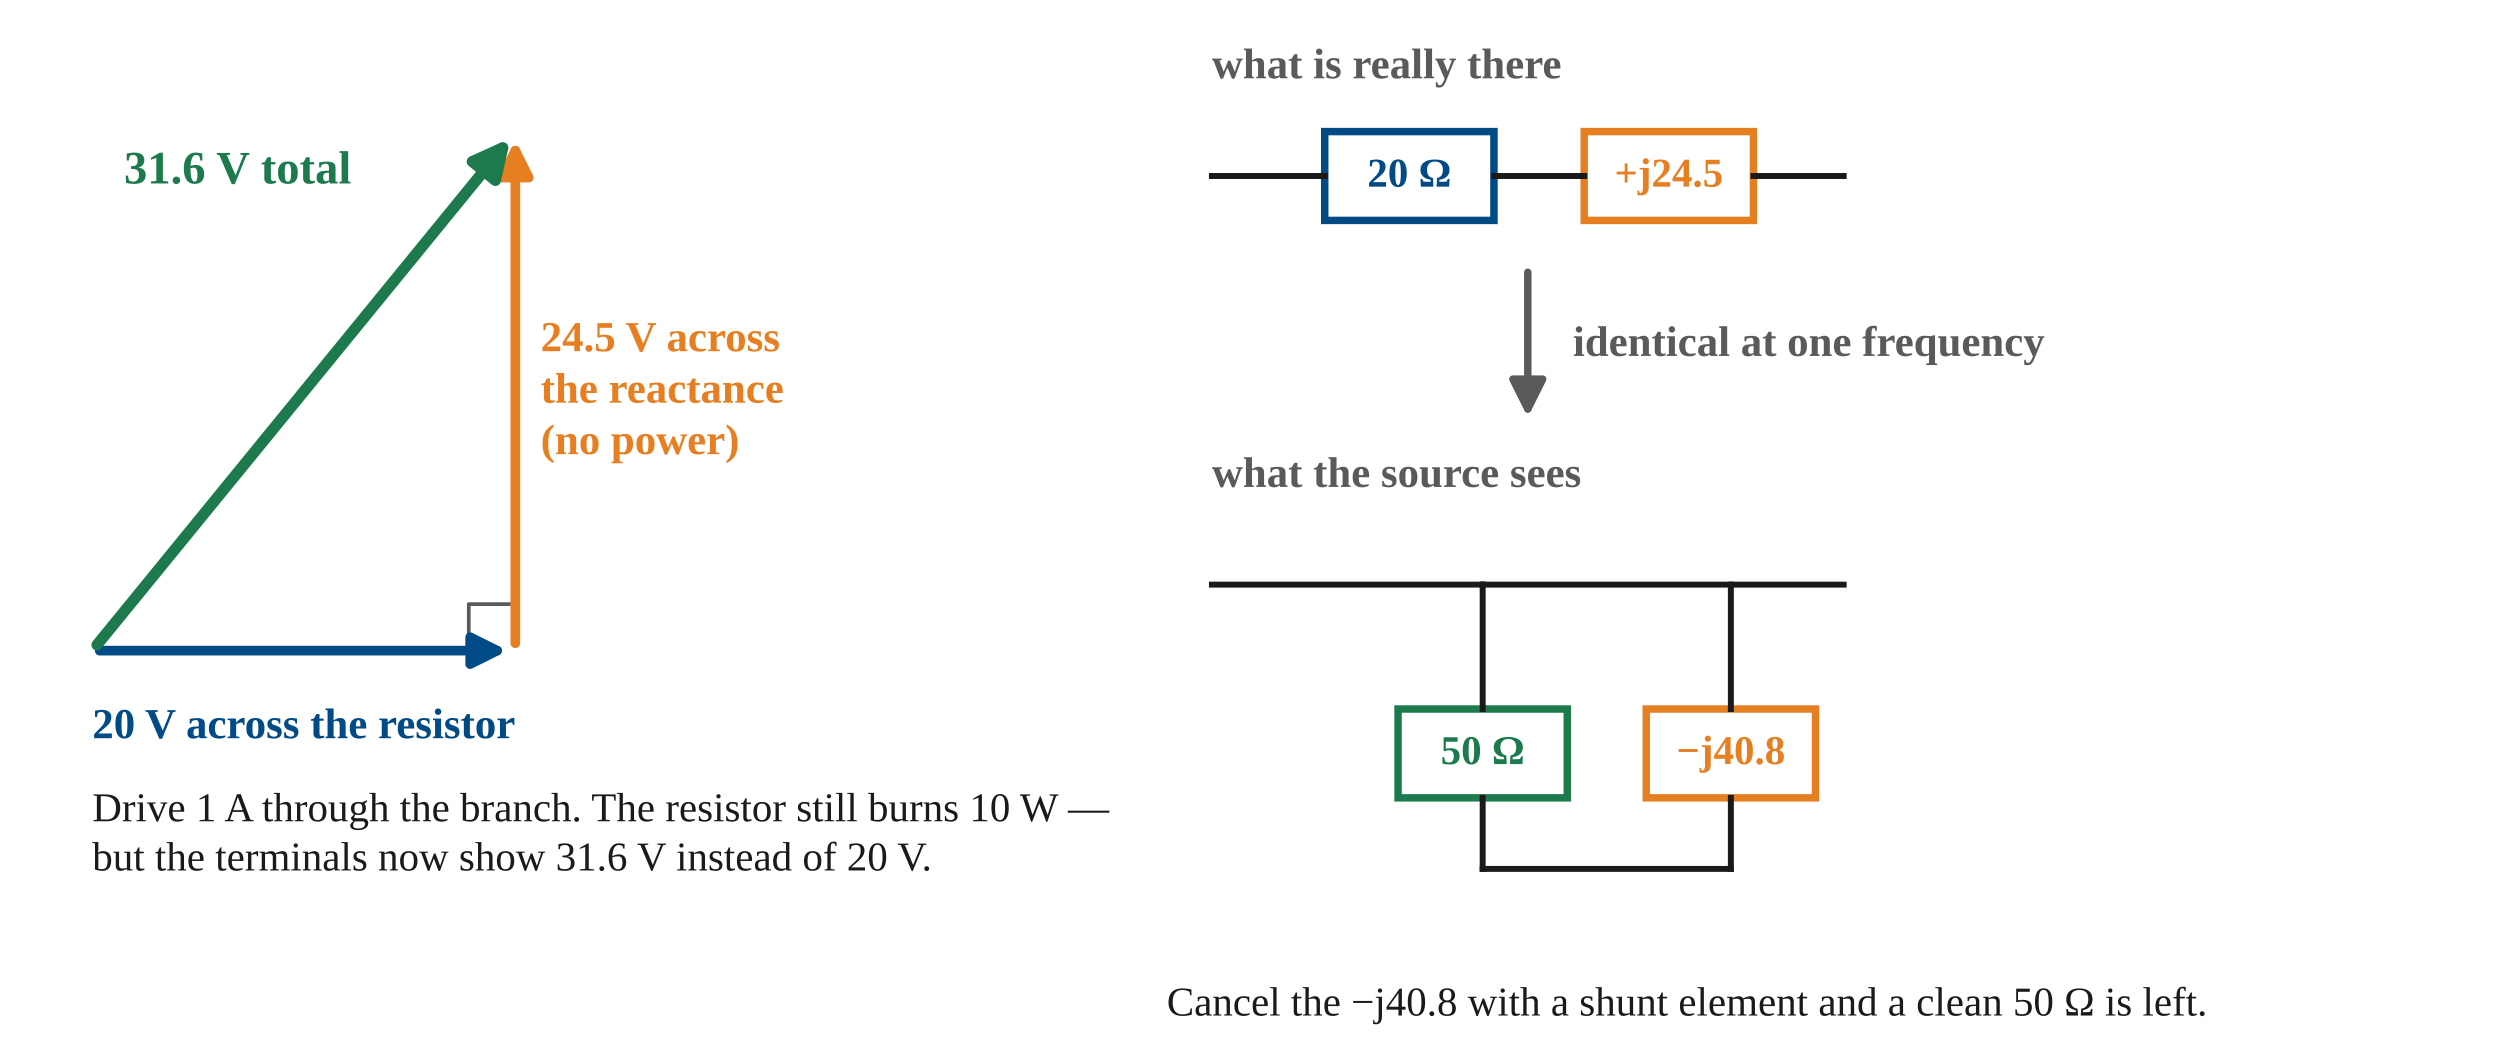
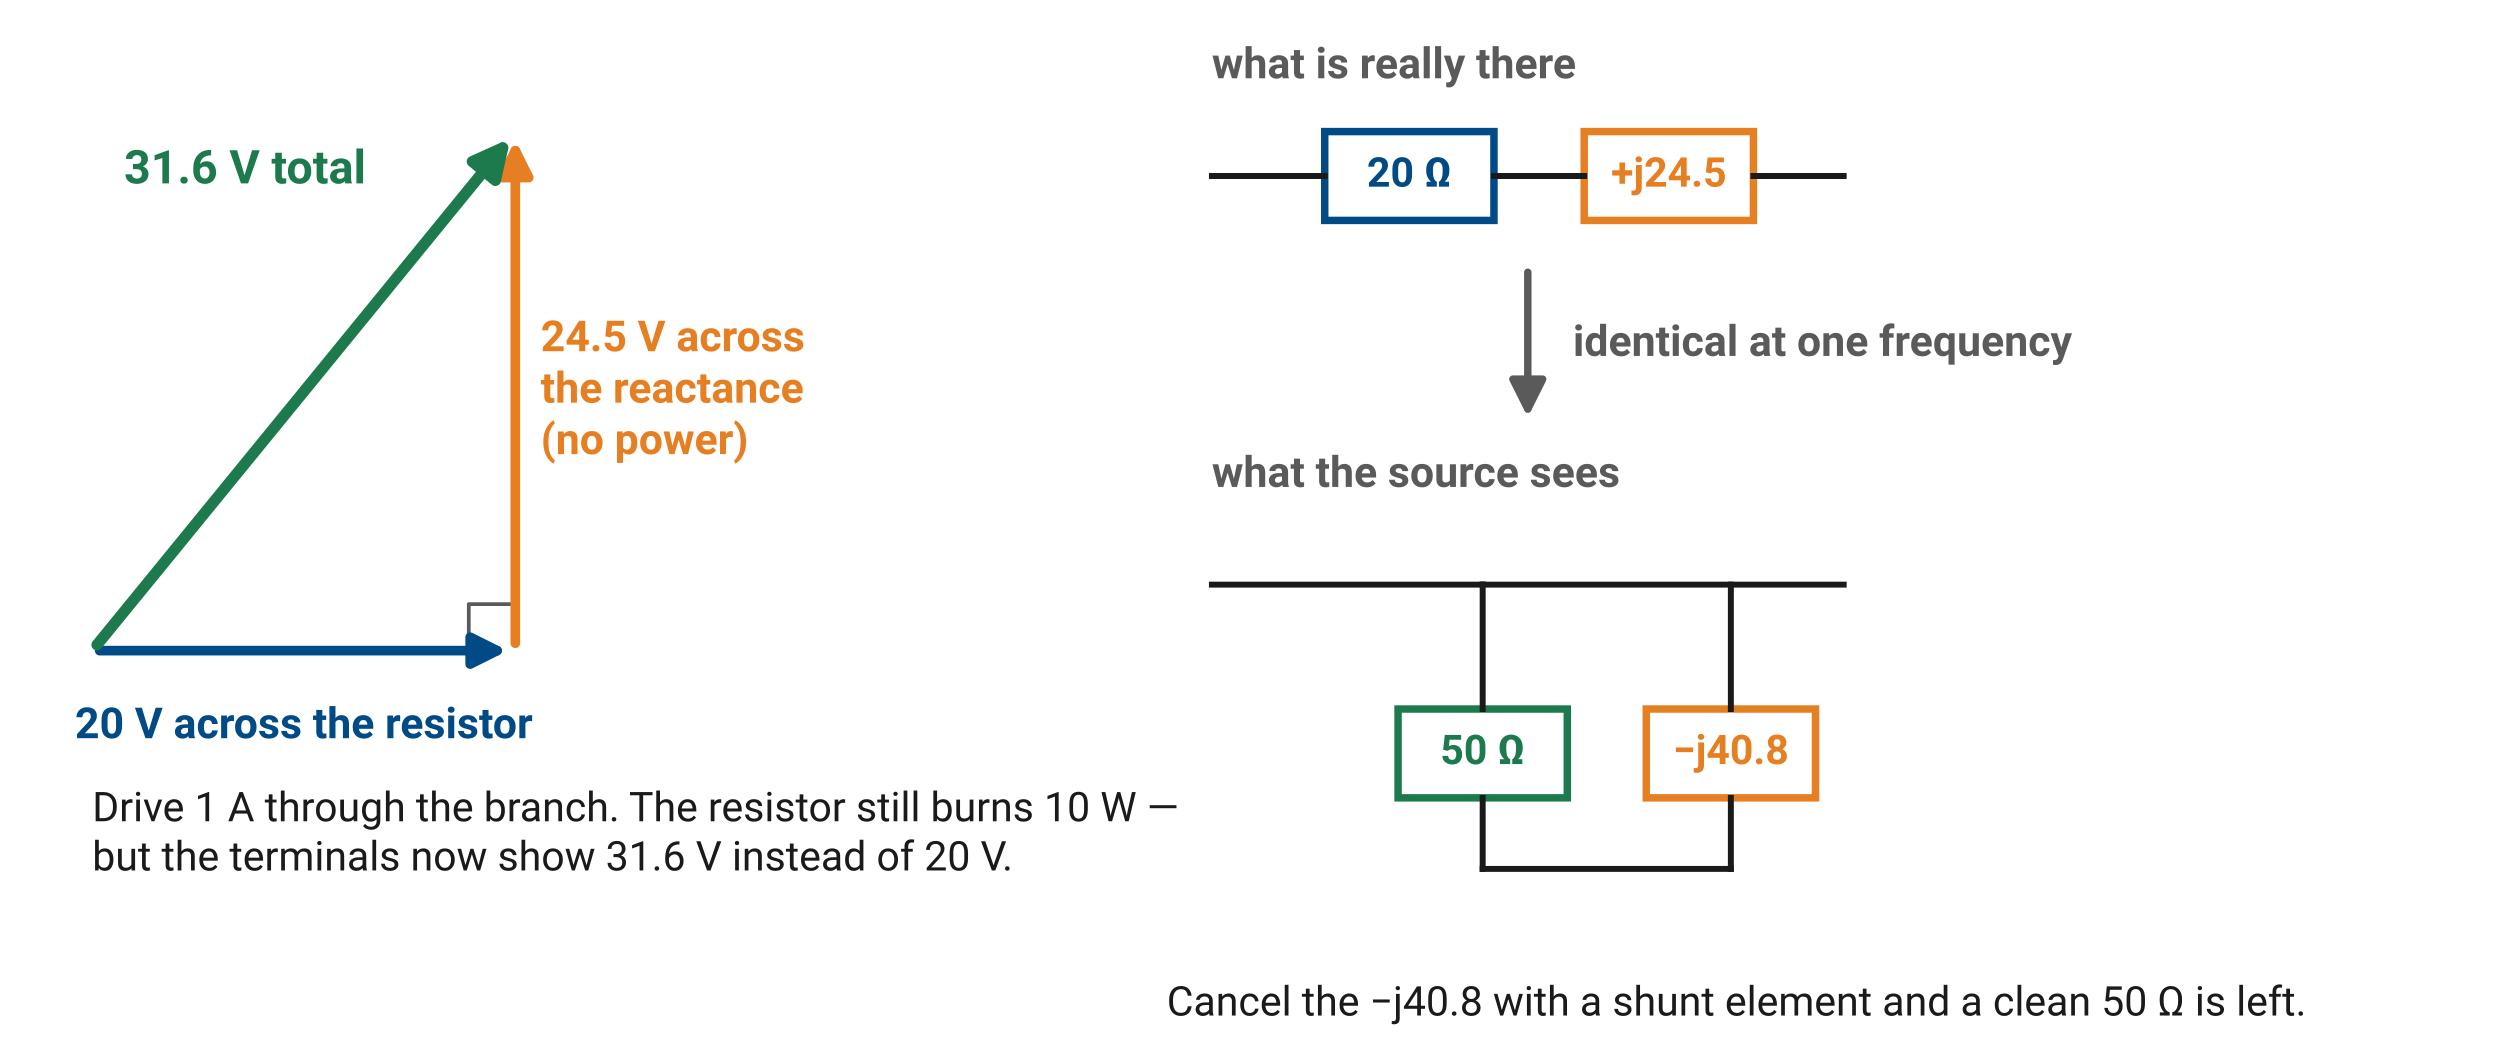
<svg xmlns="http://www.w3.org/2000/svg" width="670.881pt" height="279.488pt" viewBox="0 0 670.881 279.488" version="1.1">
  <defs>
    <style type="text/css">*{stroke-linejoin: round; stroke-linecap: butt}</style>
  </defs>
  <g id="figure_1">
    <g id="patch_1">
      <path d="M 0 279.488  L 670.881 279.488  L 670.881 0  L 0 0  L 0 279.488  z " style="fill: none" />
    </g>
    <g id="axes_1">
      <g id="line2d_1">
        <path d="M 125.797 174.6  L 125.797 162.113  L 138.285 162.113  " clip-path="url(#p179b011d7a)" style="fill: none; stroke: #5a5a5a; stroke-linecap: square" />
      </g>
      <g id="patch_2">
        <path d="M 26.763 174.6  Q 81.525 174.6 133.38 174.6  " style="fill: none; stroke: #004a85; stroke-width: 2.6; stroke-linecap: round" />
        <path d="M 126.18 171  L 133.38 174.6  L 126.18 178.2  z " style="fill: #004a85; stroke: #004a85; stroke-width: 2.6; stroke-linecap: round" />
      </g>
      <g id="patch_3">
        <path d="M 138.285 172.601  Q 138.285 105.071 138.285 40.448  " style="fill: none; stroke: #e67e22; stroke-width: 2.6; stroke-linecap: round" />
        <path d="M 134.685 47.648  L 138.285 40.448  L 141.885 47.648  z " style="fill: #e67e22; stroke: #e67e22; stroke-width: 2.6; stroke-linecap: round" />
      </g>
      <g id="patch_4">
        <path d="M 26.031 173.049  Q 81.525 105.069 134.898 39.687  " style="fill: none; stroke: #1d7a4d; stroke-width: 3; stroke-linecap: round" />
        <path d="M 126.74 43.355  L 134.898 39.687  L 132.937 48.414  z " style="fill: #1d7a4d; stroke: #1d7a4d; stroke-width: 3; stroke-linecap: round" />
      </g>
      <g id="text_1">
-         <text style="font-weight: 700; font-size: 11.5px; font-family:inherit; text-anchor: middle; fill: #004a85" x="81.525" y="198.096" transform="rotate(-0 81.52453 198.0958)">20 V across the resistor</text>
+         <text style="font-weight: 700; font-size: 11.5px; font-family:'Source Sans Pro', 'Segoe UI', Roboto, Helvetica, Arial, sans-serif; text-anchor: middle; fill: #004a85" x="81.525" y="198.096" transform="rotate(-0 81.52453 198.0958)">20 V across the resistor</text>
      </g>
      <g id="text_2">
-         <text style="font-weight: 700; font-size: 11.5px; font-family:inherit; fill: #e67e22" transform="translate(145.0957 94.25361)">24.5 V across</text>
-         <text style="font-weight: 700; font-size: 11.5px; font-family:inherit; fill: #e67e22" transform="translate(145.0957 108.0568)">the reactance</text>
-         <text style="font-weight: 700; font-size: 11.5px; font-family:inherit; fill: #e67e22" transform="translate(145.0957 121.859)">(no power)</text>
+         <text style="font-weight: 700; font-size: 11.5px; font-family:'Source Sans Pro', 'Segoe UI', Roboto, Helvetica, Arial, sans-serif; fill: #e67e22" transform="translate(145.0957 94.25361)">24.5 V across</text>
+         <text style="font-weight: 700; font-size: 11.5px; font-family:'Source Sans Pro', 'Segoe UI', Roboto, Helvetica, Arial, sans-serif; fill: #e67e22" transform="translate(145.0957 108.0568)">the reactance</text>
+         <text style="font-weight: 700; font-size: 11.5px; font-family:'Source Sans Pro', 'Segoe UI', Roboto, Helvetica, Arial, sans-serif; fill: #e67e22" transform="translate(145.0957 121.859)">(no power)</text>
      </g>
      <g id="text_3">
-         <text style="font-weight: 700; font-size: 12.5px; font-family:inherit; text-anchor: start; fill: #1d7a4d" x="33.279" y="49.223" transform="rotate(-0 33.27853 49.22251)">31.6 V total</text>
+         <text style="font-weight: 700; font-size: 12.5px; font-family:'Source Sans Pro', 'Segoe UI', Roboto, Helvetica, Arial, sans-serif; text-anchor: start; fill: #1d7a4d" x="33.279" y="49.223" transform="rotate(-0 33.27853 49.22251)">31.6 V total</text>
      </g>
      <g id="text_4">
-         <text style="font-size: 11px; font-family:inherit; fill: #1a1a1a" transform="translate(24.76453 220.3858)">Drive 1 A through the branch. The resistor still burns 10 W —</text>
-         <text style="font-size: 11px; font-family:inherit; fill: #1a1a1a" transform="translate(24.76453 233.5888)">but the terminals now show 31.6 V instead of 20 V.</text>
+         <text style="font-size: 11px; font-family:'Source Sans Pro', 'Segoe UI', Roboto, Helvetica, Arial, sans-serif; fill: #1a1a1a" transform="translate(24.76453 220.3858)">Drive 1 A through the branch. The resistor still burns 10 W —</text>
+         <text style="font-size: 11px; font-family:'Source Sans Pro', 'Segoe UI', Roboto, Helvetica, Arial, sans-serif; fill: #1a1a1a" transform="translate(24.76453 233.5888)">but the terminals now show 31.6 V instead of 20 V.</text>
      </g>
    </g>
    <g id="axes_2">
      <g id="patch_5">
        <path d="M 355.497 59.15  L 400.907 59.15  L 400.907 35.311  L 355.497 35.311  L 355.497 59.15  z " clip-path="url(#p35dc0427c4)" style="fill: none; stroke: #004a85; stroke-width: 2; stroke-linejoin: miter" />
      </g>
      <g id="patch_6">
        <path d="M 425.125 59.15  L 470.535 59.15  L 470.535 35.311  L 425.125 35.311  L 425.125 59.15  z " clip-path="url(#p35dc0427c4)" style="fill: none; stroke: #e67e22; stroke-width: 2; stroke-linejoin: miter" />
      </g>
      <g id="patch_7">
        <path d="M 375.174 214.105  L 420.584 214.105  L 420.584 190.266  L 375.174 190.266  L 375.174 214.105  z " clip-path="url(#p35dc0427c4)" style="fill: none; stroke: #1d7a4d; stroke-width: 2; stroke-linejoin: miter" />
      </g>
      <g id="patch_8">
        <path d="M 441.776 214.105  L 487.186 214.105  L 487.186 190.266  L 441.776 190.266  L 441.776 214.105  z " clip-path="url(#p35dc0427c4)" style="fill: none; stroke: #e67e22; stroke-width: 2; stroke-linejoin: miter" />
      </g>
      <g id="line2d_2">
        <path d="M 325.223 47.231  L 355.497 47.231  " clip-path="url(#p35dc0427c4)" style="fill: none; stroke: #1a1a1a; stroke-width: 1.6; stroke-linecap: square" />
      </g>
      <g id="line2d_3">
        <path d="M 400.907 47.231  L 425.125 47.231  " clip-path="url(#p35dc0427c4)" style="fill: none; stroke: #1a1a1a; stroke-width: 1.6; stroke-linecap: square" />
      </g>
      <g id="line2d_4">
        <path d="M 470.535 47.231  L 494.754 47.231  " clip-path="url(#p35dc0427c4)" style="fill: none; stroke: #1a1a1a; stroke-width: 1.6; stroke-linecap: square" />
      </g>
      <g id="line2d_5">
        <path d="M 325.223 156.891  L 397.879 156.891  " clip-path="url(#p35dc0427c4)" style="fill: none; stroke: #1a1a1a; stroke-width: 1.6; stroke-linecap: square" />
      </g>
      <g id="line2d_6">
        <path d="M 397.879 156.891  L 397.879 190.266  " clip-path="url(#p35dc0427c4)" style="fill: none; stroke: #1a1a1a; stroke-width: 1.6; stroke-linecap: square" />
      </g>
      <g id="line2d_7">
        <path d="M 397.879 214.105  L 397.879 233.176  " clip-path="url(#p35dc0427c4)" style="fill: none; stroke: #1a1a1a; stroke-width: 1.6; stroke-linecap: square" />
      </g>
      <g id="line2d_8">
        <path d="M 397.879 233.176  L 464.481 233.176  " clip-path="url(#p35dc0427c4)" style="fill: none; stroke: #1a1a1a; stroke-width: 1.6; stroke-linecap: square" />
      </g>
      <g id="line2d_9">
        <path d="M 464.481 156.891  L 464.481 190.266  " clip-path="url(#p35dc0427c4)" style="fill: none; stroke: #1a1a1a; stroke-width: 1.6; stroke-linecap: square" />
      </g>
      <g id="line2d_10">
        <path d="M 464.481 214.105  L 464.481 233.176  " clip-path="url(#p35dc0427c4)" style="fill: none; stroke: #1a1a1a; stroke-width: 1.6; stroke-linecap: square" />
      </g>
      <g id="line2d_11">
        <path d="M 397.879 156.891  L 494.754 156.891  " clip-path="url(#p35dc0427c4)" style="fill: none; stroke: #1a1a1a; stroke-width: 1.6; stroke-linecap: square" />
      </g>
      <g id="text_5">
-         <text style="font-weight: 700; font-size: 11px; font-family:inherit; text-anchor: middle; fill: #004a85" x="378.202" y="50.088" transform="rotate(-0 378.2016 50.08798)">20 Ω</text>
+         <text style="font-weight: 700; font-size: 11px; font-family:'Source Sans Pro', 'Segoe UI', Roboto, Helvetica, Arial, sans-serif; text-anchor: middle; fill: #004a85" x="378.202" y="50.088" transform="rotate(-0 378.2016 50.08798)">20 Ω</text>
      </g>
      <g id="text_6">
-         <text style="font-weight: 700; font-size: 11px; font-family:inherit; text-anchor: middle; fill: #e67e22" x="447.83" y="50.088" transform="rotate(-0 447.8304 50.08841)">+j24.5</text>
+         <text style="font-weight: 700; font-size: 11px; font-family:'Source Sans Pro', 'Segoe UI', Roboto, Helvetica, Arial, sans-serif; text-anchor: middle; fill: #e67e22" x="447.83" y="50.088" transform="rotate(-0 447.8304 50.08841)">+j24.5</text>
      </g>
      <g id="text_7">
-         <text style="font-weight: 700; font-size: 11.5px; font-family:inherit; text-anchor: start; fill: #5a5a5a" x="325.223" y="21.007" transform="rotate(-0 325.2231 21.00744)">what is really there</text>
+         <text style="font-weight: 700; font-size: 11.5px; font-family:'Source Sans Pro', 'Segoe UI', Roboto, Helvetica, Arial, sans-serif; text-anchor: start; fill: #5a5a5a" x="325.223" y="21.007" transform="rotate(-0 325.2231 21.00744)">what is really there</text>
      </g>
      <g id="text_8">
-         <text style="font-weight: 700; font-size: 11px; font-family:inherit; text-anchor: middle; fill: #1d7a4d" x="397.879" y="205.043" transform="rotate(-0 397.8793 205.0428)">50 Ω</text>
+         <text style="font-weight: 700; font-size: 11px; font-family:'Source Sans Pro', 'Segoe UI', Roboto, Helvetica, Arial, sans-serif; text-anchor: middle; fill: #1d7a4d" x="397.879" y="205.043" transform="rotate(-0 397.8793 205.0428)">50 Ω</text>
      </g>
      <g id="text_9">
-         <text style="font-weight: 700; font-size: 11px; font-family:inherit; text-anchor: middle; fill: #e67e22" x="464.481" y="205.043" transform="rotate(-0 464.4808 205.0432)">−j40.8</text>
+         <text style="font-weight: 700; font-size: 11px; font-family:'Source Sans Pro', 'Segoe UI', Roboto, Helvetica, Arial, sans-serif; text-anchor: middle; fill: #e67e22" x="464.481" y="205.043" transform="rotate(-0 464.4808 205.0432)">−j40.8</text>
      </g>
      <g id="text_10">
-         <text style="font-weight: 700; font-size: 11.5px; font-family:inherit; text-anchor: start; fill: #5a5a5a" x="325.223" y="130.668" transform="rotate(-0 325.2231 130.6678)">what the source sees</text>
+         <text style="font-weight: 700; font-size: 11.5px; font-family:'Source Sans Pro', 'Segoe UI', Roboto, Helvetica, Arial, sans-serif; text-anchor: start; fill: #5a5a5a" x="325.223" y="130.668" transform="rotate(-0 325.2231 130.6678)">what the source sees</text>
      </g>
      <g id="patch_9">
        <path d="M 409.989 73.068  Q 409.989 92.523 409.989 109.742  " style="fill: none; stroke: #5a5a5a; stroke-width: 2; stroke-linecap: round" />
        <path d="M 413.989 101.742  L 409.989 109.742  L 405.989 101.742  z " style="fill: #5a5a5a; stroke: #5a5a5a; stroke-width: 2; stroke-linecap: round" />
      </g>
      <g id="text_11">
-         <text style="font-weight: 700; font-size: 11.5px; font-family:inherit; text-anchor: start; fill: #5a5a5a" x="422.098" y="95.513" transform="rotate(-0 422.098 95.51279)">identical at one frequency</text>
+         <text style="font-weight: 700; font-size: 11.5px; font-family:'Source Sans Pro', 'Segoe UI', Roboto, Helvetica, Arial, sans-serif; text-anchor: start; fill: #5a5a5a" x="422.098" y="95.513" transform="rotate(-0 422.098 95.51279)">identical at one frequency</text>
      </g>
      <g id="text_12">
-         <text style="font-size: 11px; font-family:inherit; text-anchor: start; fill: #1a1a1a" x="313.114" y="272.526" transform="rotate(-0 313.1137 272.5256)">Cancel the −j40.8 with a shunt element and a clean 50 Ω is left.</text>
+         <text style="font-size: 11px; font-family:'Source Sans Pro', 'Segoe UI', Roboto, Helvetica, Arial, sans-serif; text-anchor: start; fill: #1a1a1a" x="313.114" y="272.526" transform="rotate(-0 313.1137 272.5256)">Cancel the −j40.8 with a shunt element and a clean 50 Ω is left.</text>
      </g>
    </g>
  </g>
  <defs>
    <clipPath id="p179b011d7a">
      <rect x="13.413" y="4.32" width="238.392" height="238.392" />
    </clipPath>
    <clipPath id="p35dc0427c4">
      <rect x="307.059" y="4.32" width="302.734" height="238.392" />
    </clipPath>
  </defs>
</svg>
